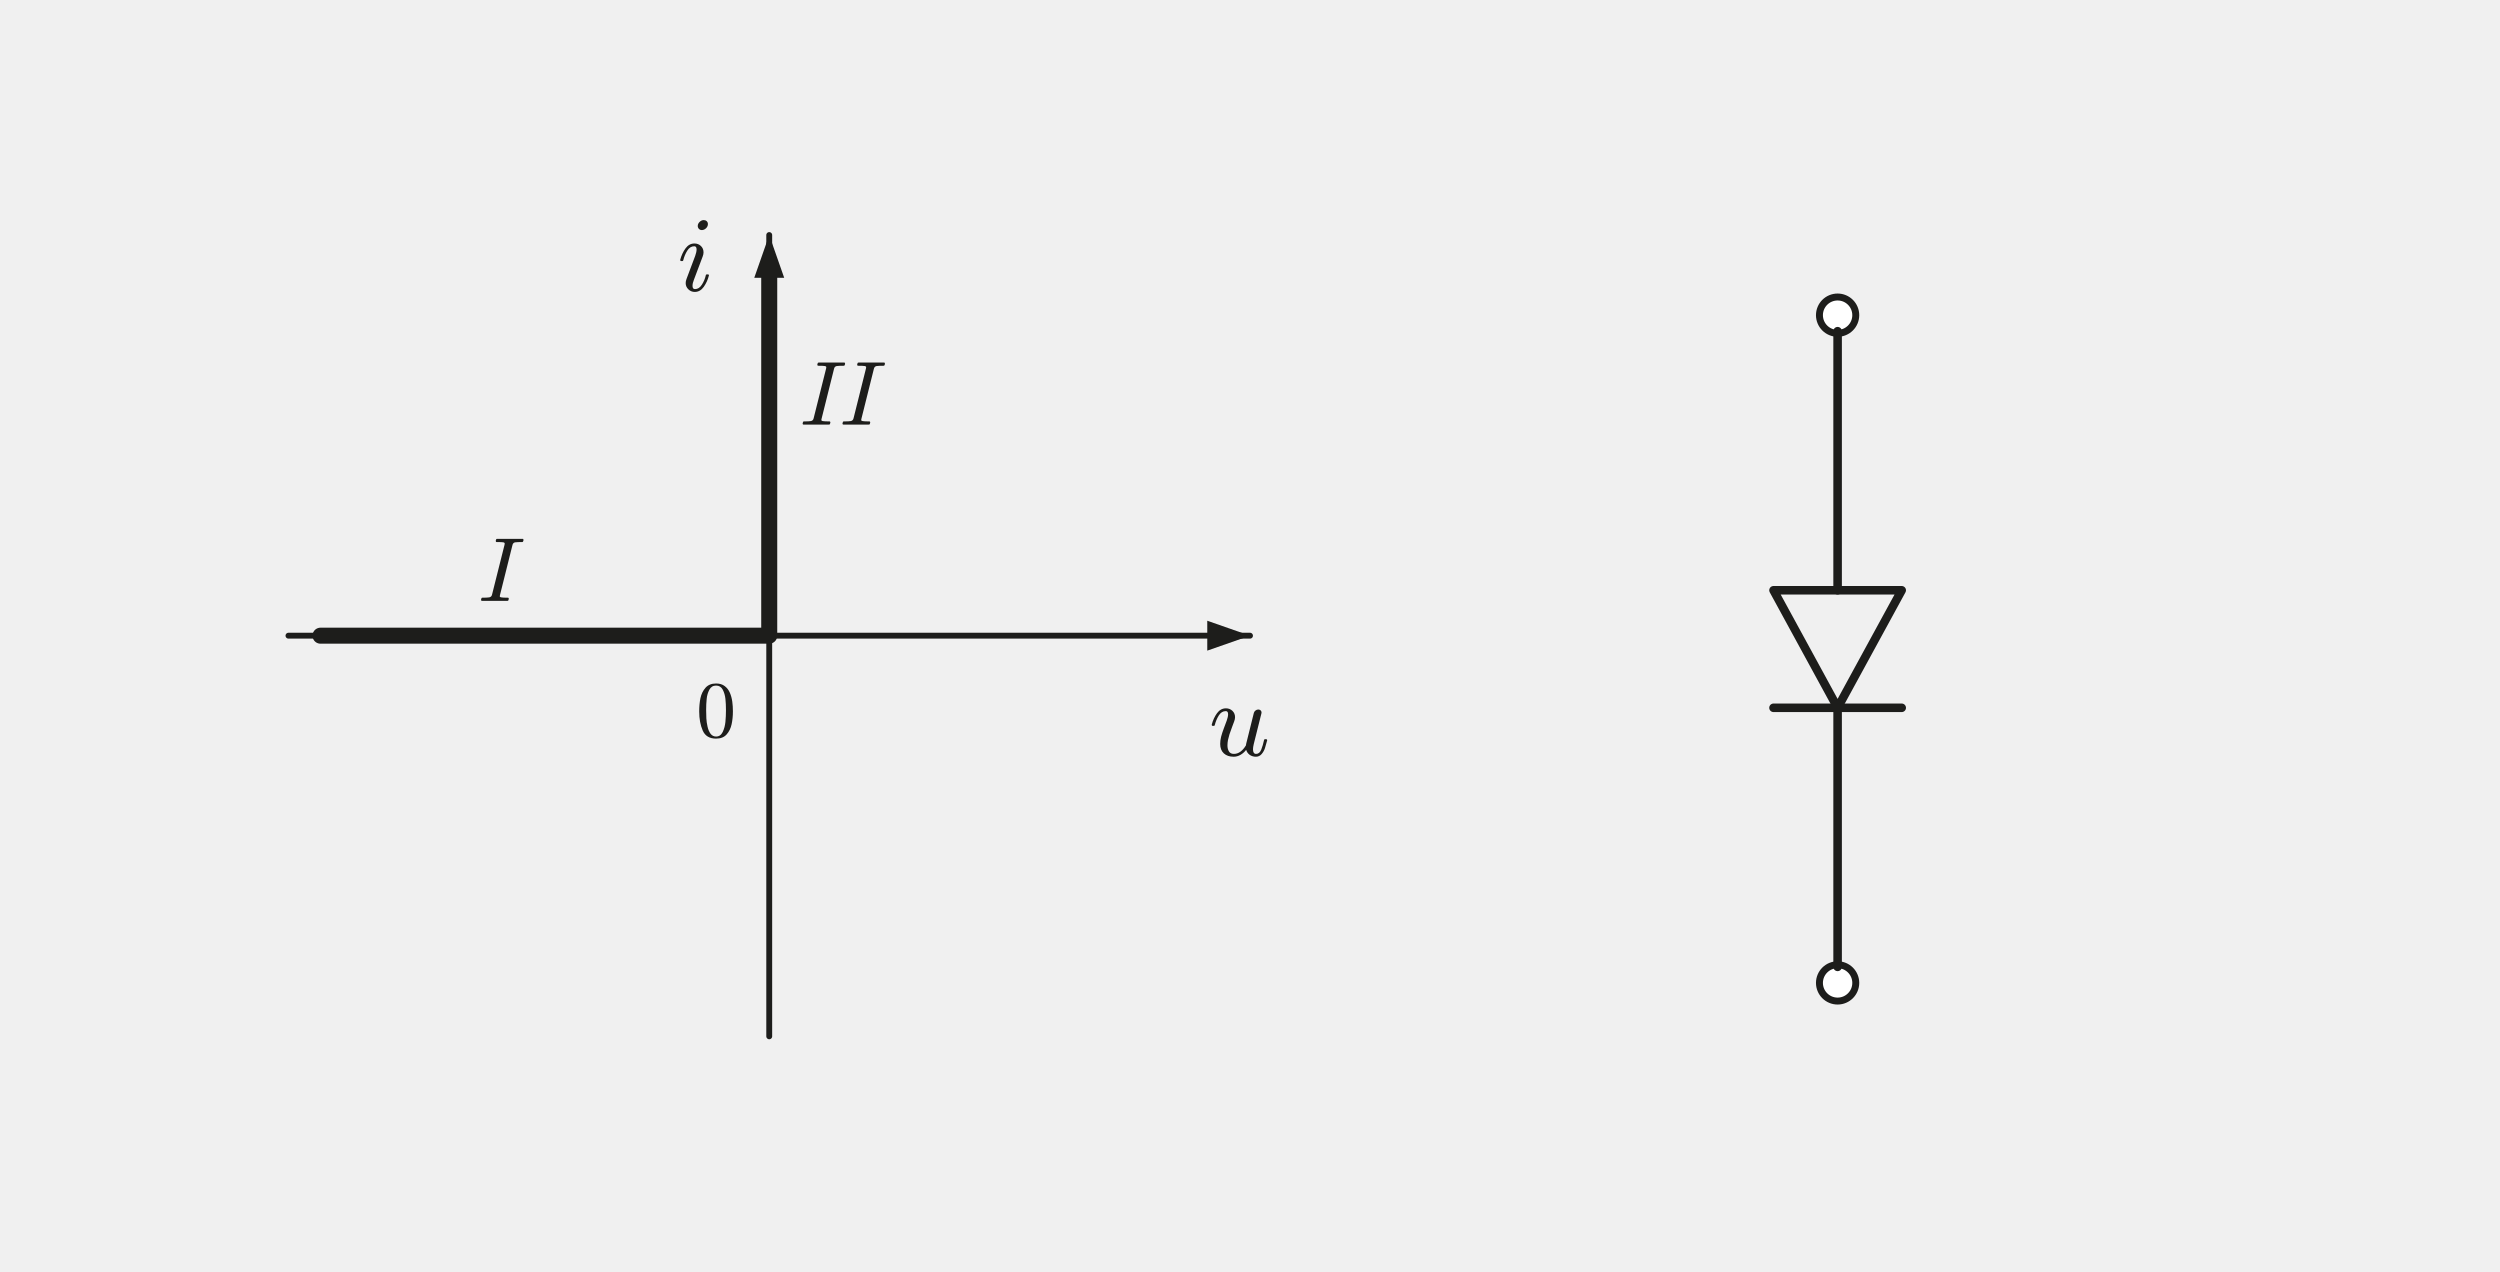
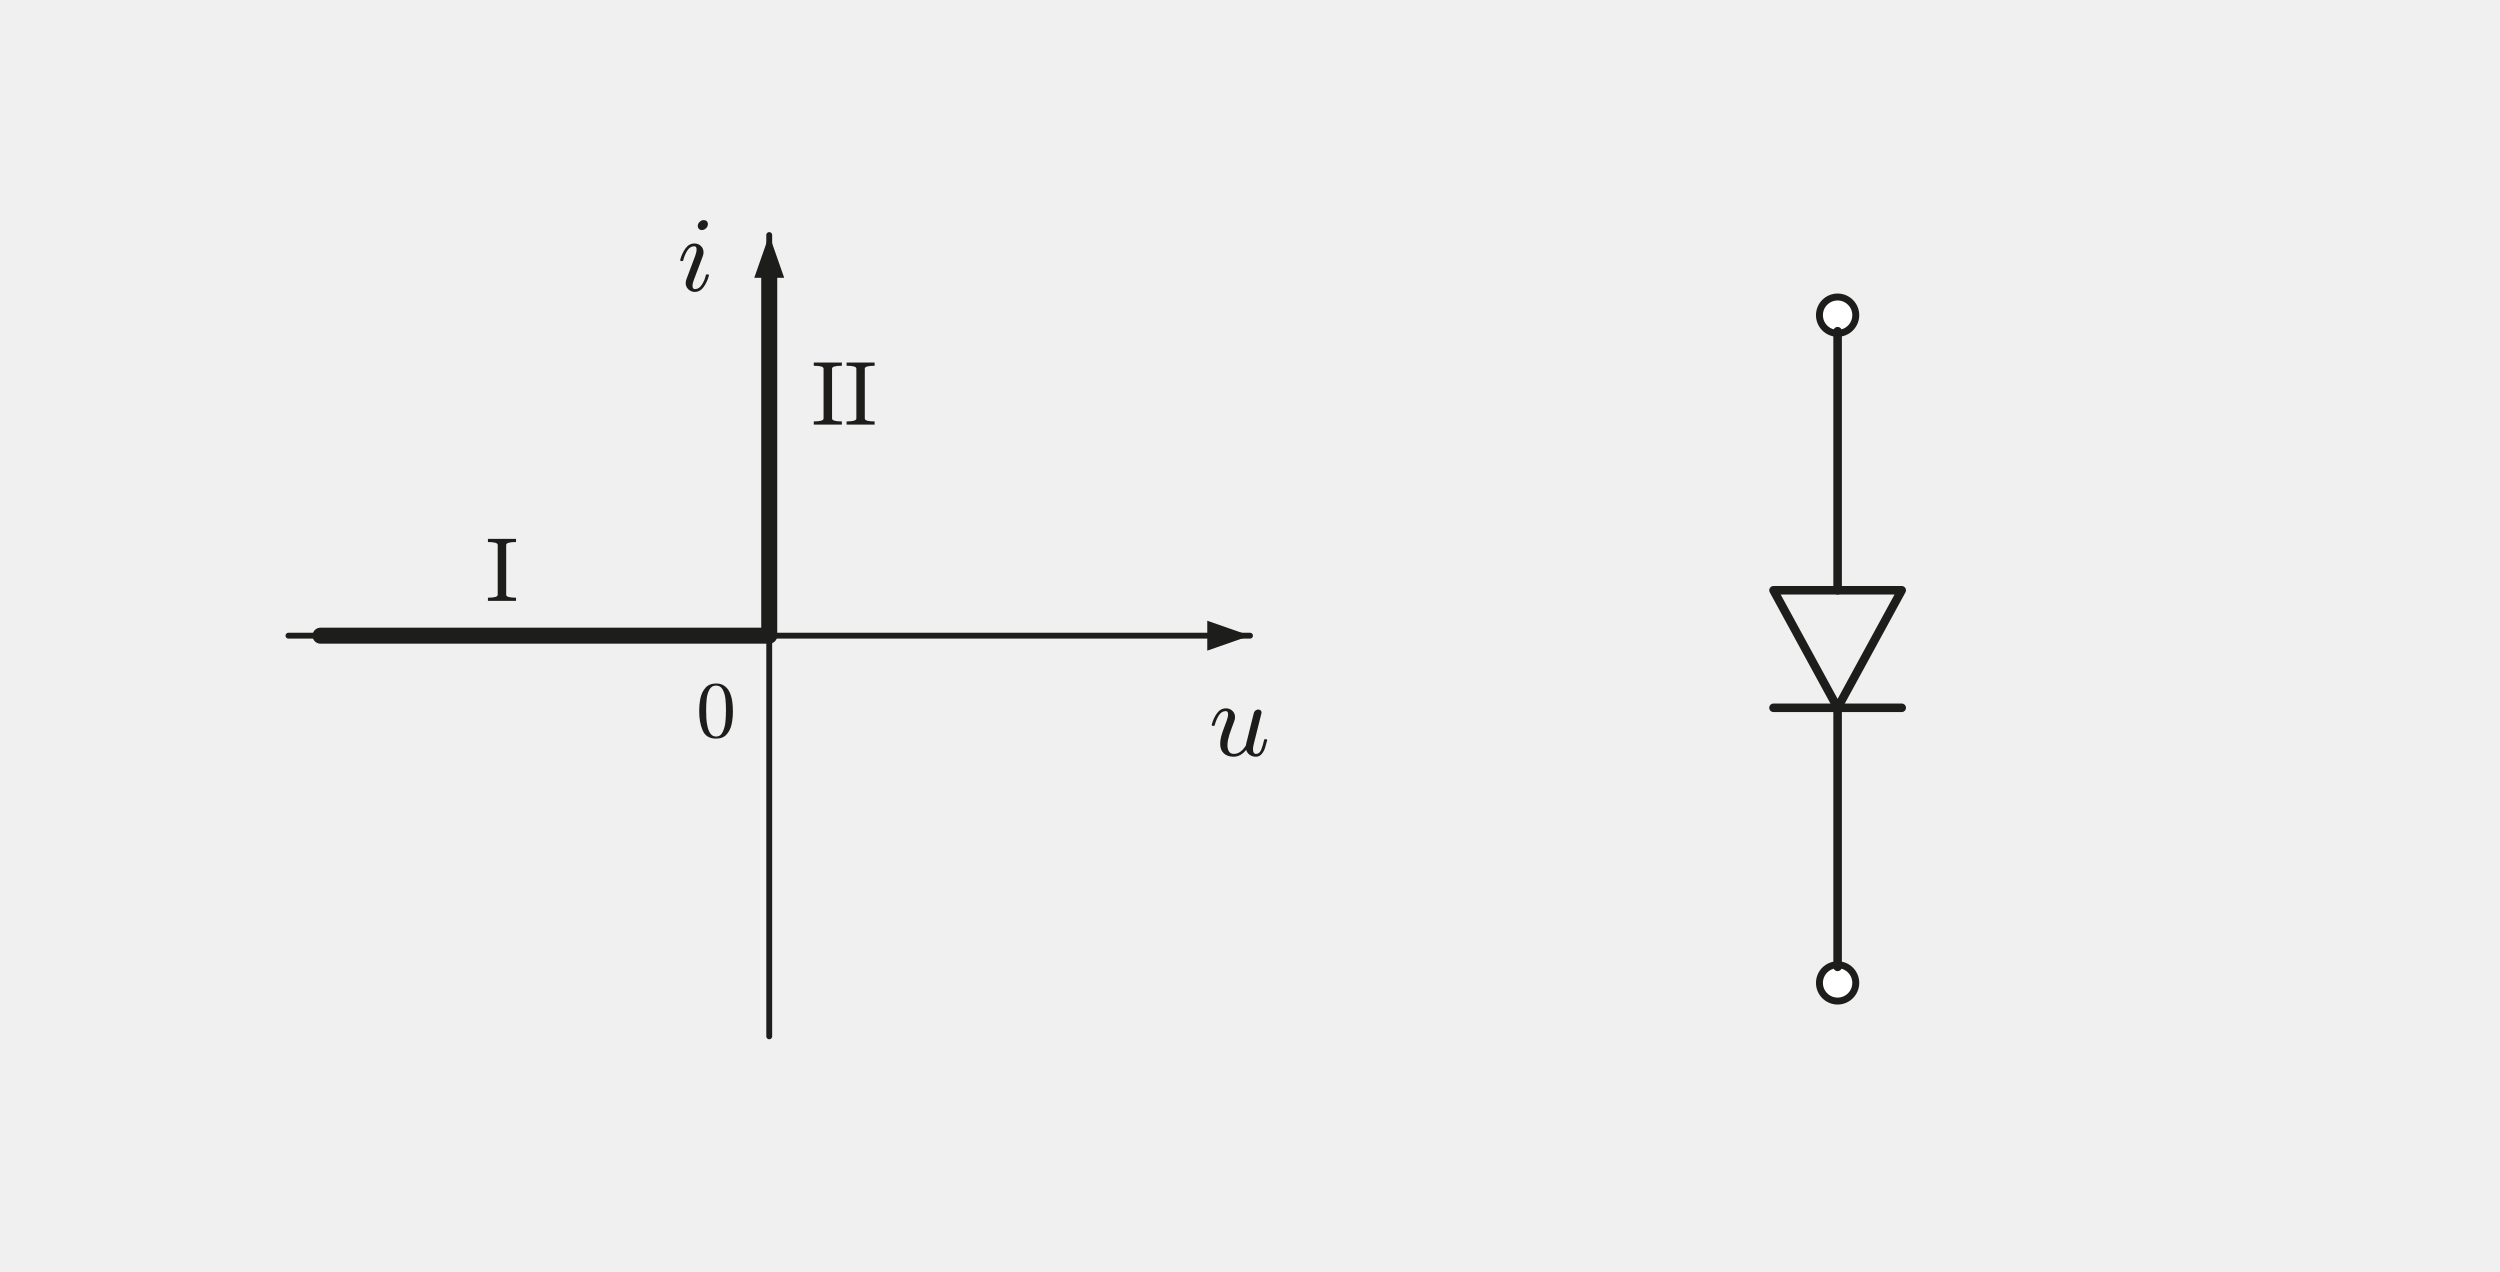
<svg xmlns="http://www.w3.org/2000/svg" viewBox="-24 -24 468 238" width="468" height="238">
  <polyline points="30.0,95.0 210.0,95.0" fill="none" stroke="#1d1d1b" stroke-width="1.1" stroke-linejoin="round" stroke-linecap="round" />
  <polygon points="210.0,95.0 202.0,97.8 202.0,92.2" fill="#1d1d1b" />
  <polyline points="120.0,170.0 120.0,20.0" fill="none" stroke="#1d1d1b" stroke-width="1.1" stroke-linejoin="round" stroke-linecap="round" />
  <polygon points="120.0,20.0 122.8,28.0 117.2,28.0" fill="#1d1d1b" />
  <path transform="translate(202.3,117.6)" d="M2.12,-2.34 Q2.12,-2.99 2.29,-3.68 Q2.47,-4.37 2.79,-5.22 Q3.11,-6.06 3.34,-6.69 Q3.60,-7.42 3.60,-7.89 Q3.60,-8.48 3.17,-8.48 Q2.37,-8.48 1.86,-7.67 Q1.35,-6.85 1.10,-5.85 Q1.07,-5.72 0.94,-5.72 L0.70,-5.72 Q0.54,-5.72 0.54,-5.91 L0.54,-5.96 Q0.86,-7.16 1.52,-8.08 Q2.19,-9.00 3.20,-9.00 Q3.92,-9.00 4.41,-8.53 Q4.90,-8.06 4.90,-7.34 Q4.90,-6.97 4.74,-6.56 Q4.65,-6.32 4.34,-5.49 Q4.03,-4.67 3.86,-4.14 Q3.69,-3.60 3.58,-3.08 Q3.48,-2.57 3.48,-2.05 Q3.48,-1.38 3.76,-0.93 Q4.04,-0.47 4.68,-0.47 Q5.96,-0.47 6.93,-2.05 Q6.94,-2.12 6.96,-2.20 Q6.97,-2.27 6.98,-2.34 L8.42,-8.14 Q8.49,-8.41 8.73,-8.59 Q8.97,-8.78 9.26,-8.78 Q9.50,-8.78 9.68,-8.63 Q9.86,-8.47 9.86,-8.22 Q9.86,-8.10 9.84,-8.06 L8.40,-2.30 Q8.26,-1.71 8.26,-1.33 Q8.26,-0.47 8.84,-0.47 Q9.48,-0.47 9.80,-1.26 Q10.12,-2.06 10.34,-3.10 Q10.38,-3.22 10.50,-3.22 L10.74,-3.22 Q10.82,-3.22 10.87,-3.15 Q10.92,-3.08 10.92,-3.03 Q10.70,-2.17 10.50,-1.55 Q10.30,-0.93 9.87,-0.43 Q9.44,0.06 8.80,0.06 Q8.17,0.06 7.66,-0.28 Q7.16,-0.63 6.98,-1.23 Q6.53,-0.64 5.92,-0.29 Q5.31,0.06 4.64,0.06 Q3.49,0.06 2.80,-0.57 Q2.12,-1.20 2.12,-2.34 Z" fill="#1d1d1b" />
  <path transform="translate(102.8,30.6)" d="M1.56,-1.61 Q1.56,-1.98 1.72,-2.39 L3.34,-6.70 Q3.60,-7.43 3.60,-7.90 Q3.60,-8.50 3.17,-8.50 Q2.37,-8.50 1.86,-7.68 Q1.35,-6.87 1.10,-5.86 Q1.07,-5.73 0.94,-5.73 L0.70,-5.73 Q0.54,-5.73 0.54,-5.92 L0.54,-5.98 Q0.86,-7.17 1.52,-8.09 Q2.19,-9.02 3.20,-9.02 Q3.92,-9.02 4.41,-8.55 Q4.90,-8.08 4.90,-7.36 Q4.90,-6.98 4.74,-6.58 L3.12,-2.28 Q2.84,-1.61 2.84,-1.08 Q2.84,-0.48 3.30,-0.48 Q4.08,-0.48 4.60,-1.32 Q5.13,-2.15 5.34,-3.12 Q5.38,-3.23 5.50,-3.23 L5.74,-3.23 Q5.82,-3.23 5.87,-3.18 Q5.92,-3.13 5.92,-3.06 Q5.92,-3.04 5.90,-3.00 Q5.62,-1.87 4.95,-0.91 Q4.27,0.05 3.26,0.05 Q2.56,0.05 2.06,-0.44 Q1.56,-0.92 1.56,-1.61 Z M3.82,-12.30 Q3.82,-12.72 4.17,-13.06 Q4.52,-13.40 4.94,-13.40 Q5.28,-13.40 5.50,-13.19 Q5.72,-12.98 5.72,-12.66 Q5.72,-12.21 5.37,-11.87 Q5.01,-11.53 4.58,-11.53 Q4.26,-11.53 4.04,-11.75 Q3.82,-11.98 3.82,-12.30 Z" fill="#1d1d1b" />
  <path transform="translate(106.3,114.0)" d="M3.75,0.27 Q1.91,0.27 1.25,-1.24 Q0.59,-2.75 0.59,-4.84 Q0.59,-6.15 0.82,-7.29 Q1.06,-8.44 1.77,-9.25 Q2.48,-10.05 3.75,-10.05 Q4.74,-10.05 5.37,-9.56 Q6.00,-9.08 6.33,-8.32 Q6.66,-7.55 6.78,-6.67 Q6.90,-5.80 6.90,-4.84 Q6.90,-3.55 6.66,-2.43 Q6.42,-1.30 5.73,-0.52 Q5.03,0.27 3.75,0.27 Z M3.75,-0.12 Q4.58,-0.12 4.99,-0.97 Q5.40,-1.83 5.50,-2.87 Q5.60,-3.91 5.60,-5.08 Q5.60,-6.21 5.50,-7.16 Q5.40,-8.12 5.00,-8.89 Q4.59,-9.66 3.75,-9.66 Q2.90,-9.66 2.49,-8.88 Q2.08,-8.11 1.99,-7.16 Q1.89,-6.21 1.89,-5.08 Q1.89,-4.25 1.93,-3.51 Q1.97,-2.77 2.15,-1.98 Q2.32,-1.19 2.71,-0.65 Q3.11,-0.12 3.75,-0.12 Z" fill="#1d1d1b" />
  <polyline points="36.0,95.0 120.0,95.0 120.0,26.0" fill="none" stroke="#1d1d1b" stroke-width="3" stroke-linejoin="round" stroke-linecap="round" />
-   <path transform="translate(65.5,88.6)" d="M0.71,-0.12 Q0.55,-0.12 0.55,-0.34 Q0.61,-0.71 0.77,-0.71 Q1.77,-0.71 2.12,-0.78 Q2.52,-0.87 2.61,-1.29 L4.95,-10.62 Q4.98,-10.79 4.98,-10.84 Q4.98,-10.95 4.92,-10.99 Q4.87,-11.04 4.76,-11.07 Q4.42,-11.13 3.47,-11.13 Q3.30,-11.13 3.30,-11.36 Q3.35,-11.57 3.39,-11.65 Q3.42,-11.73 3.59,-11.73 L8.34,-11.73 Q8.50,-11.73 8.50,-11.51 Q8.49,-11.46 8.47,-11.36 Q8.44,-11.27 8.40,-11.20 Q8.36,-11.13 8.28,-11.13 Q7.28,-11.13 6.90,-11.07 Q6.52,-10.98 6.43,-10.55 L4.10,-1.22 Q4.06,-1.01 4.06,-1.00 Q4.06,-0.96 4.07,-0.92 Q4.09,-0.88 4.12,-0.85 Q4.16,-0.82 4.20,-0.81 Q4.23,-0.80 4.28,-0.78 Q4.61,-0.71 5.58,-0.71 Q5.75,-0.71 5.75,-0.49 Q5.69,-0.25 5.65,-0.18 Q5.62,-0.12 5.45,-0.12 L0.71,-0.12 Z" fill="#1d1d1b" />
-   <path transform="translate(125.7,55.6)" d="M0.71,-0.12 Q0.55,-0.12 0.55,-0.34 Q0.61,-0.71 0.77,-0.71 Q1.77,-0.71 2.12,-0.78 Q2.52,-0.87 2.61,-1.29 L4.95,-10.62 Q4.98,-10.79 4.98,-10.84 Q4.98,-10.95 4.92,-10.99 Q4.87,-11.04 4.76,-11.07 Q4.42,-11.13 3.47,-11.13 Q3.30,-11.13 3.30,-11.36 Q3.35,-11.57 3.39,-11.65 Q3.42,-11.73 3.59,-11.73 L8.34,-11.73 Q8.50,-11.73 8.50,-11.51 Q8.49,-11.46 8.47,-11.36 Q8.44,-11.27 8.40,-11.20 Q8.36,-11.13 8.28,-11.13 Q7.28,-11.13 6.90,-11.07 Q6.52,-10.98 6.43,-10.55 L4.10,-1.22 Q4.06,-1.01 4.06,-1.00 Q4.06,-0.96 4.07,-0.92 Q4.09,-0.88 4.12,-0.85 Q4.16,-0.82 4.20,-0.81 Q4.23,-0.80 4.28,-0.78 Q4.61,-0.71 5.58,-0.71 Q5.75,-0.71 5.75,-0.49 Q5.69,-0.25 5.65,-0.18 Q5.62,-0.12 5.45,-0.12 L0.71,-0.12 Z M8.18,-0.12 Q8.01,-0.12 8.01,-0.34 Q8.08,-0.71 8.23,-0.71 Q9.23,-0.71 9.59,-0.78 Q9.98,-0.87 10.08,-1.29 L12.41,-10.62 Q12.44,-10.79 12.44,-10.84 Q12.44,-10.95 12.39,-10.99 Q12.33,-11.04 12.22,-11.07 Q11.88,-11.13 10.93,-11.13 Q10.76,-11.13 10.76,-11.36 Q10.82,-11.57 10.85,-11.65 Q10.88,-11.73 11.05,-11.73 L15.80,-11.73 Q15.96,-11.73 15.96,-11.51 Q15.95,-11.46 15.93,-11.36 Q15.90,-11.27 15.86,-11.20 Q15.82,-11.13 15.74,-11.13 Q14.74,-11.13 14.36,-11.07 Q13.99,-10.98 13.89,-10.55 L11.56,-1.22 Q11.52,-1.01 11.52,-1.00 Q11.52,-0.96 11.53,-0.92 Q11.55,-0.88 11.58,-0.85 Q11.62,-0.82 11.66,-0.81 Q11.70,-0.80 11.75,-0.78 Q12.07,-0.71 13.04,-0.71 Q13.21,-0.71 13.21,-0.49 Q13.15,-0.25 13.11,-0.18 Q13.08,-0.12 12.92,-0.12 L8.18,-0.12 Z" fill="#1d1d1b" />
+   <path transform="translate(66.9,88.6)" d="M0.44,-0.12 L0.44,-0.71 Q2.27,-0.71 2.27,-1.25 L2.27,-10.59 Q2.27,-11.13 0.44,-11.13 L0.44,-11.73 L5.70,-11.73 L5.70,-11.13 Q3.86,-11.13 3.86,-10.59 L3.86,-1.25 Q3.86,-0.71 5.70,-0.71 L5.70,-0.12 L0.44,-0.12 Z" fill="#1d1d1b" />
+   <path transform="translate(127.9,55.6)" d="M0.44,-0.12 L0.44,-0.71 Q2.27,-0.71 2.27,-1.25 L2.27,-10.59 Q2.27,-11.13 0.44,-11.13 L0.44,-11.73 L5.70,-11.73 L5.70,-11.13 Q3.86,-11.13 3.86,-10.59 L3.86,-1.25 Q3.86,-0.71 5.70,-0.71 L5.70,-0.12 L0.44,-0.12 Z M6.58,-0.12 L6.58,-0.71 Q8.41,-0.71 8.41,-1.25 L8.41,-10.59 Q8.41,-11.13 6.58,-11.13 L6.58,-11.73 L11.83,-11.73 L11.83,-11.13 Q9.99,-11.13 9.99,-10.59 L9.99,-1.25 Q9.99,-0.71 11.83,-0.71 L11.83,-0.12 L6.58,-0.12 Z" fill="#1d1d1b" />
  <circle cx="320" cy="35" r="3.4" fill="#ffffff" stroke="#1d1d1b" stroke-width="1.3" />
  <circle cx="320" cy="160" r="3.4" fill="#ffffff" stroke="#1d1d1b" stroke-width="1.3" />
  <polyline points="320.0,38.0 320.0,86.5" fill="none" stroke="#1d1d1b" stroke-width="1.6" stroke-linejoin="round" stroke-linecap="round" />
  <polyline points="320.0,108.5 320.0,157.0" fill="none" stroke="#1d1d1b" stroke-width="1.6" stroke-linejoin="round" stroke-linecap="round" />
  <path d="M308.0,86.5 L332.0,86.5 L320.0,108.5 Z" fill="none" stroke="#1d1d1b" stroke-width="1.6" stroke-linejoin="round" stroke-linecap="round" />
  <polyline points="308.0,108.5 332.0,108.5" fill="none" stroke="#1d1d1b" stroke-width="1.6" stroke-linejoin="round" stroke-linecap="round" />
</svg>
